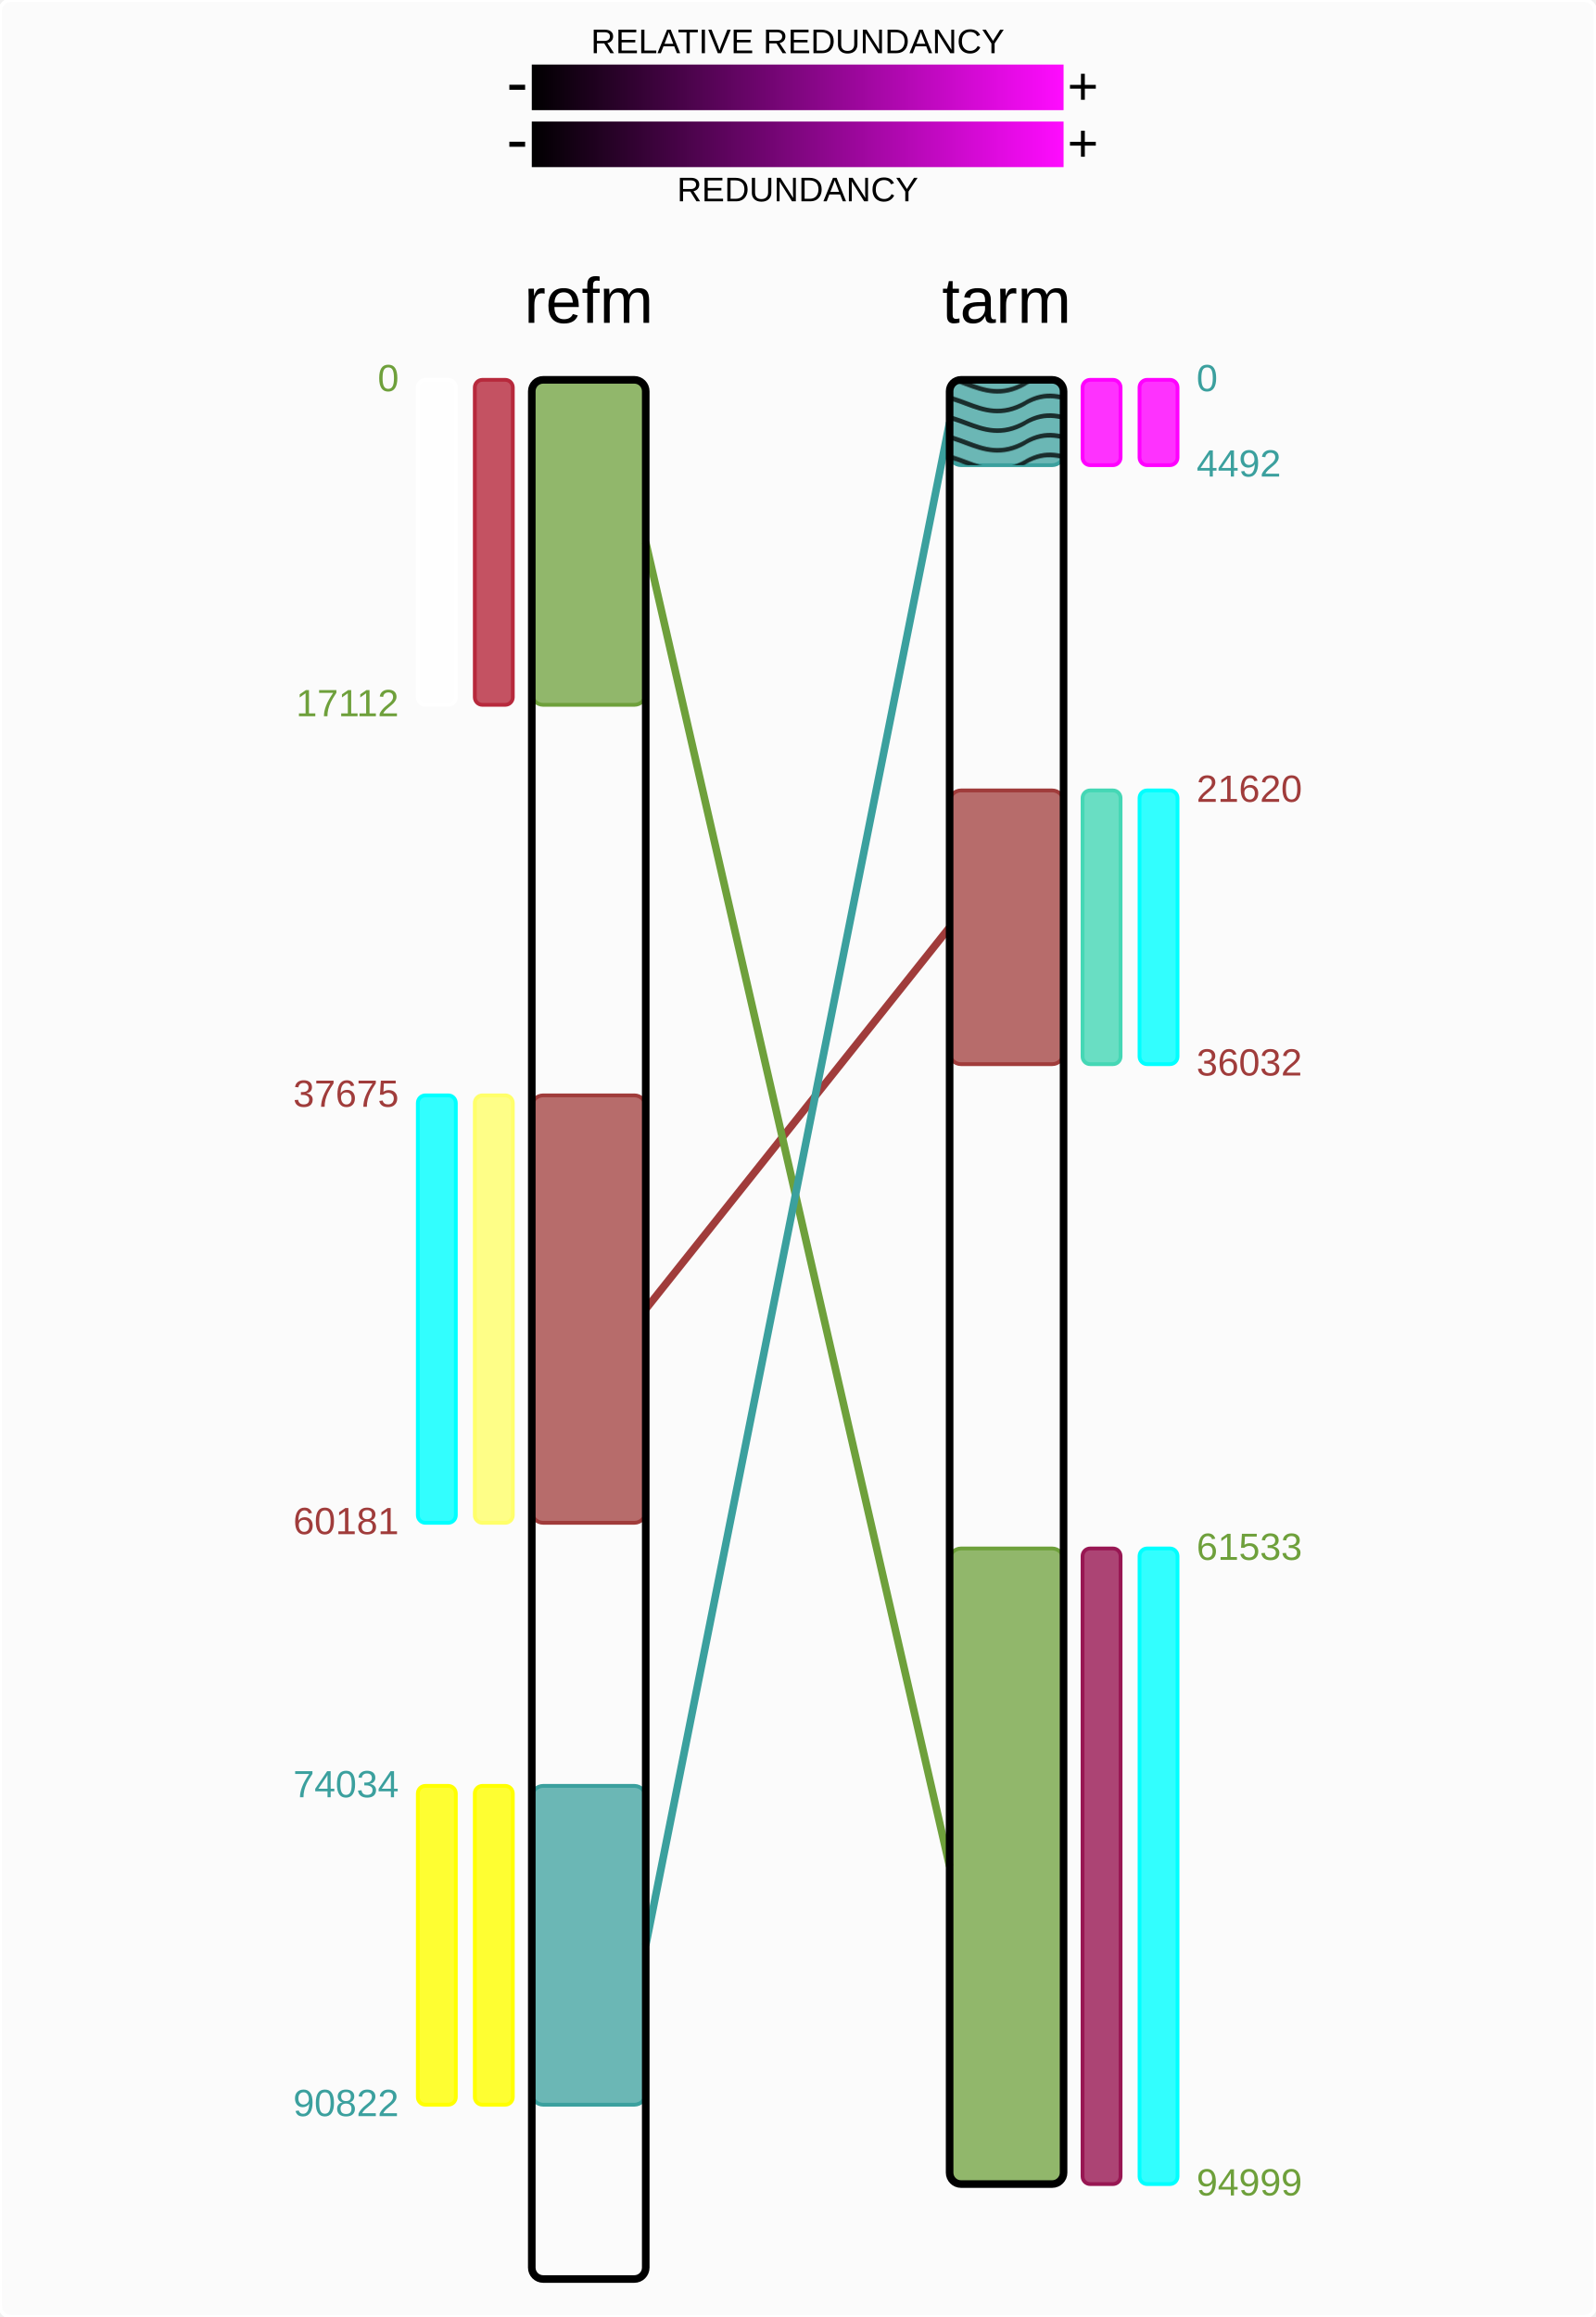
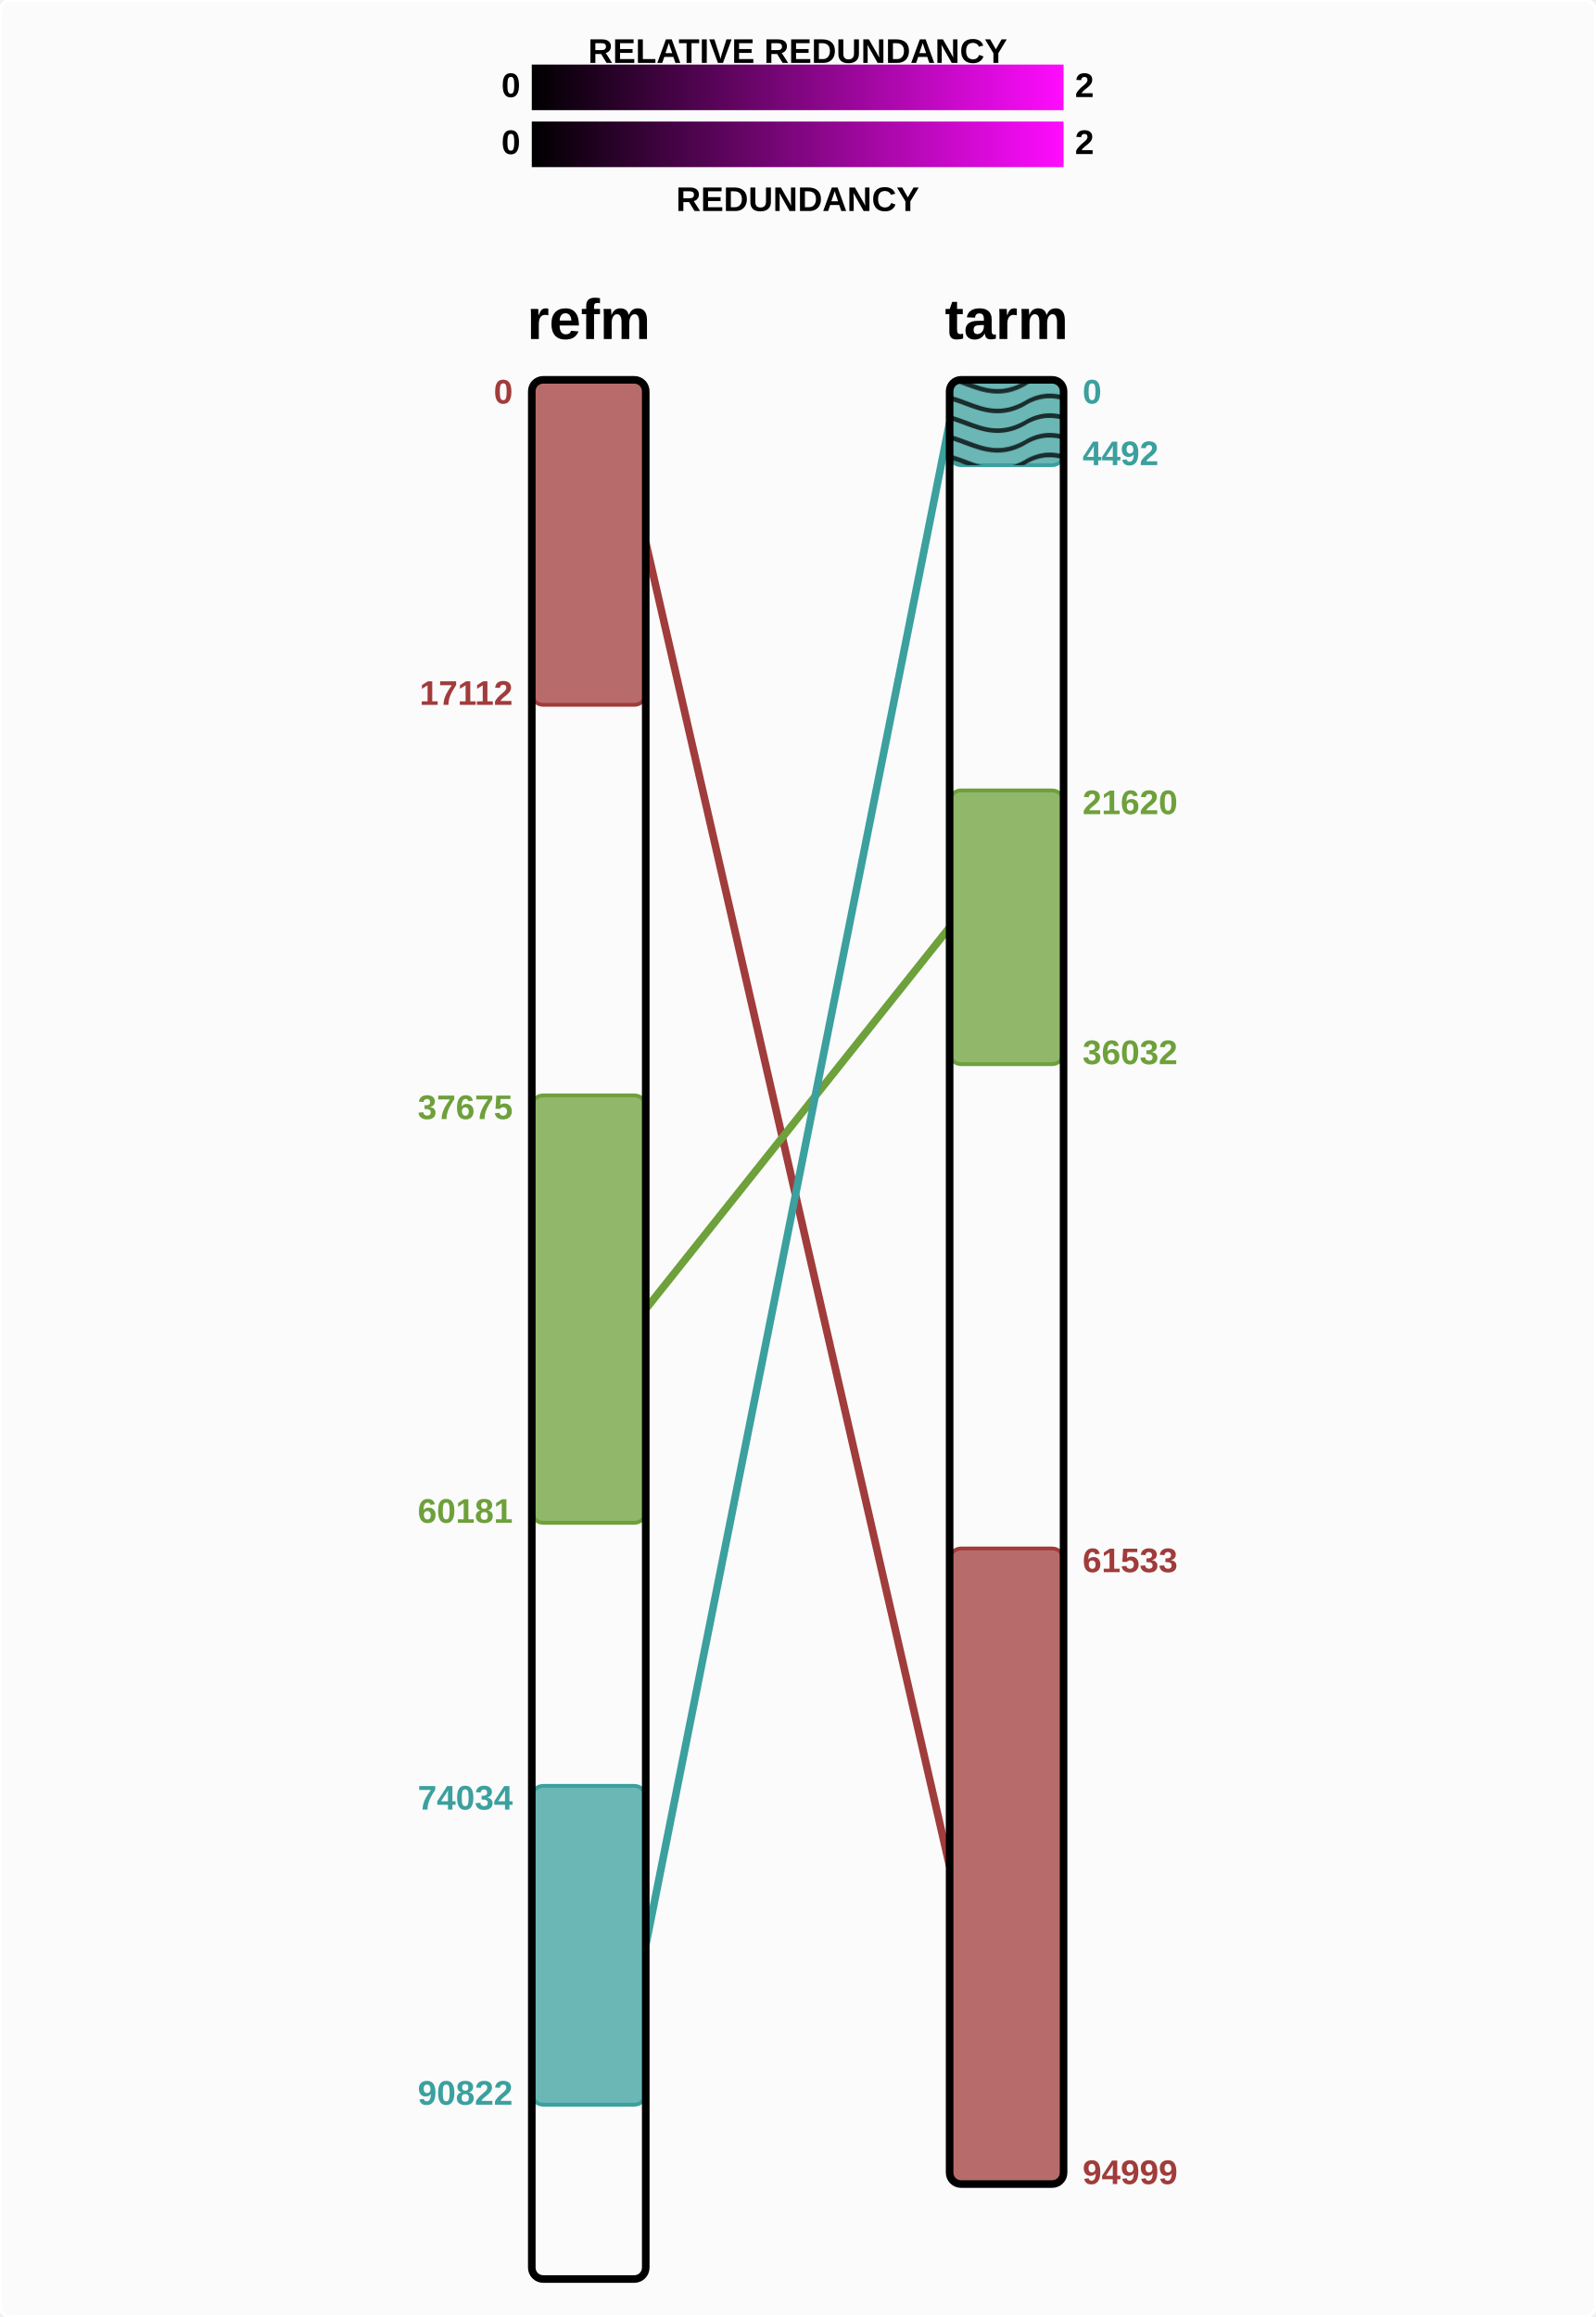
<svg xmlns="http://www.w3.org/2000/svg" width="420" height="610" id="svg2" version="1.1">
  <g id="layer1">
    <defs id="defs6211">
      <pattern id="Polkadots-large" patternTransform="translate(0,0)scale(10,10)" height="10" width="10" patternUnits="userSpaceOnUse">
        <circle id="circle4936" r="0.45" cy="0.810" cx="2.567" style="fill:black;stroke:none" />
        <circle id="circle4938" r="0.45" cy="2.33" cx="3.048" style="fill:black;stroke:none" />
        <circle id="circle4940" r="0.45" cy="2.415" cx="4.418" style="fill:black;stroke:none" />
        <circle id="circle4942" r="0.45" cy="3.029" cx="1.844" style="fill:black;stroke:none" />
        <circle id="circle4944" r="0.45" cy="1.363" cx="6.08" style="fill:black;stroke:none" />
        <circle id="circle4946" r="0.45" cy="4.413" cx="5.819" style="fill:black;stroke:none" />
        <circle id="circle4948" r="0.45" cy="4.048" cx="4.305" style="fill:black;stroke:none" />
        <circle id="circle4950" r="0.45" cy="3.045" cx="5.541" style="fill:black;stroke:none" />
        <circle id="circle4952" r="0.45" cy="5.527" cx="4.785" style="fill:black;stroke:none" />
        <circle id="circle4954" r="0.45" cy="5.184" cx="2.667" style="fill:black;stroke:none" />
        <circle id="circle4956" r="0.45" cy="1.448" cx="7.965" style="fill:black;stroke:none" />
        <circle id="circle4958" r="0.45" cy="5.049" cx="7.047" style="fill:black;stroke:none" />
        <circle id="circle4960" r="0.45" cy="0.895" cx="4.340" style="fill:black;stroke:none" />
        <circle id="circle4962" r="0.45" cy="0.340" cx="7.125" style="fill:black;stroke:none" />
        <circle id="circle4964" r="0.45" cy="1.049" cx="9.553" style="fill:black;stroke:none" />
        <circle id="circle4966" r="0.45" cy="2.689" cx="7.006" style="fill:black;stroke:none" />
        <circle id="circle4968" r="0.45" cy="2.689" cx="8.909" style="fill:black;stroke:none" />
        <circle id="circle4970" r="0.45" cy="4.407" cx="9.315" style="fill:black;stroke:none" />
        <circle id="circle4972" r="0.45" cy="3.870" cx="7.820" style="fill:black;stroke:none" />
        <circle id="circle4974" r="0.45" cy="5.948" cx="8.270" style="fill:black;stroke:none" />
        <circle id="circle4976" r="0.45" cy="7.428" cx="7.973" style="fill:black;stroke:none" />
        <circle id="circle4978" r="0.45" cy="8.072" cx="9.342" style="fill:black;stroke:none" />
        <circle id="circle4980" r="0.45" cy="9.315" cx="8.206" style="fill:black;stroke:none" />
        <circle id="circle4982" r="0.45" cy="9.475" cx="9.682" style="fill:black;stroke:none" />
        <circle id="circle4984" r="0.45" cy="6.186" cx="9.688" style="fill:black;stroke:none" />
        <circle id="circle4986" r="0.45" cy="6.296" cx="3.379" style="fill:black;stroke:none" />
        <circle id="circle4988" r="0.45" cy="8.204" cx="2.871" style="fill:black;stroke:none" />
        <circle id="circle4990" r="0.45" cy="8.719" cx="4.59" style="fill:black;stroke:none" />
        <circle id="circle4992" r="0.45" cy="9.671" cx="3.181" style="fill:black;stroke:none" />
        <circle id="circle4994" r="0.45" cy="7.315" cx="5.734" style="fill:black;stroke:none" />
        <circle id="circle4996" r="0.45" cy="6.513" cx="6.707" style="fill:black;stroke:none" />
        <circle id="circle4998" r="0.45" cy="9.670" cx="5.730" style="fill:black;stroke:none" />
        <circle id="circle5000" r="0.45" cy="8.373" cx="6.535" style="fill:black;stroke:none" />
        <circle id="circle5002" r="0.45" cy="7.154" cx="4.37" style="fill:black;stroke:none" />
        <circle id="circle5004" r="0.45" cy="7.25" cx="0.622" style="fill:black;stroke:none" />
        <circle id="circle5006" r="0.45" cy="5.679" cx="0.831" style="fill:black;stroke:none" />
        <circle id="circle5008" r="0.45" cy="8.519" cx="1.257" style="fill:black;stroke:none" />
        <circle id="circle5010" r="0.45" cy="6.877" cx="1.989" style="fill:black;stroke:none" />
        <circle id="circle5012" r="0.45" cy="3.181" cx="0.374" style="fill:black;stroke:none" />
        <circle id="circle5014" r="0.45" cy="1.664" cx="1.166" style="fill:black;stroke:none" />
        <circle id="circle5016" r="0.45" cy="0.093" cx="1.151" style="fill:black;stroke:none" />
        <circle id="circle5018" r="0.45" cy="10.093" cx="1.151" style="fill:black;stroke:none" />
        <circle id="circle5020" r="0.45" cy="4.451" cx="1.302" style="fill:black;stroke:none" />
        <circle id="circle5022" r="0.45" cy="3.763" cx="3.047" style="fill:black;stroke:none" />
      </pattern>
    </defs>
    <defs id="ffff">
      <pattern id="Wavy" height="5.181" width="30.0" patternUnits="userSpaceOnUse">
        <path id="path5114" d="M 7.597,0.061 C 5.079,-0.187 2.656,0.302 -0.01,1.788 L -0.01,3.061 C 2.773,1.431 5.173,1.052 7.472,1.280 C 9.770,1.508 11.969,2.361 14.253,3.218 C 18.820,4.931 23.804,6.676 30.066,3.061 L 30.062,1.788 C 23.622,5.497 19.246,3.770 14.691,2.061 C 12.413,1.207 10.115,0.311 7.597,0.061 z " style="fill:black;stroke:none;" />
      </pattern>
    </defs>
    <defs id="defs6219">
      <pattern id="xtrace" height="20.0" width="20.0" patternUnits="userSpaceOnUse">
        <path style="fill:#000000;stroke:#000000;stroke-width:0.30;stroke-linecap:butt;stroke-linejoin:miter;stroke-opacity:1;stroke-miterlimit:0;stroke-dasharray:none;fill-opacity:1" d="m 0.0,10.0 25,-25.0 0,5 -25,25 z" id="path7213" />
        <path style="fill:#000000;fill-opacity:1;stroke:#000000;stroke-width:0.30;stroke-linecap:butt;stroke-linejoin:miter;stroke-miterlimit:0;stroke-opacity:1;stroke-dasharray:none" d="m 0.0,30.0 25,-25.0 0,5 -25,25 z" id="path7213-8" />
        <path style="fill:#000000;fill-opacity:1;stroke:#000000;stroke-width:0.30;stroke-linecap:butt;stroke-linejoin:miter;stroke-miterlimit:0;stroke-opacity:1;stroke-dasharray:none" d="m 0.0,50.0 25,-25.0 0,5 -25,25 z" id="path7213-9" />
        <path style="fill:#000000;fill-opacity:1;stroke:#000000;stroke-width:0.30;stroke-linecap:butt;stroke-linejoin:miter;stroke-miterlimit:0;stroke-opacity:1;stroke-dasharray:none" d="m 0.0,70.0 25,-25.0 0,5 -25,25 z" id="path7213-10" />
        <path style="fill:#000000;fill-opacity:1;stroke:#000000;stroke-width:0.30;stroke-linecap:butt;stroke-linejoin:miter;stroke-miterlimit:0;stroke-opacity:1;stroke-dasharray:none" d="m 0.0,90.0 25,-25.0 0,5 -25,25 z" id="path7213-11" />
        <path style="fill:#000000;fill-opacity:1;stroke:#000000;stroke-width:0.30;stroke-linecap:butt;stroke-linejoin:miter;stroke-miterlimit:0;stroke-opacity:1;stroke-dasharray:none" d="m m 0.0,110.0 25,-25.0 0,05 -25,25 z" id="path7213-12" />
      </pattern>
    </defs>
    <defs id="defs4">
      <pattern id="dallas" patternTransform="translate(106.5938,206.9062)" height="4.75" width="4.75" patternUnits="userSpaceOnUse">
        <path style="fill:none;stroke:#000000;stroke-width:1;stroke-linecap:butt;stroke-linejoin:miter;stroke-miterlimit:0;stroke-opacity:1;stroke-dasharray:none" d="m -0.008,2.376 4.763,0" id="path2985" />
        <path style="fill:none;stroke:#000000;stroke-width:1;stroke-linecap:butt;stroke-linejoin:miter;stroke-miterlimit:0;stroke-opacity:1;stroke-dasharray:none" d="m 2.373,-0.006 0,4.763" id="path2985-1" />
      </pattern>
    </defs>
    <defs id="defs4">
      <pattern id="lineX" patternTransform="translate(106.5938,206.9062)" height="4.75" width="4.75" patternUnits="userSpaceOnUse">
        <path style="fill:none;stroke:#000000;stroke-width:1;stroke-linecap:butt;stroke-linejoin:miter;stroke-miterlimit:0;stroke-opacity:1;stroke-dasharray:none" d="m -0.008,2.376 4.763,0" id="path2985" />
      </pattern>
    </defs>
    <defs id="defs4">
      <pattern id="stripeX" patternTransform="translate(106.5938,206.9062)" height="4.75" width="4.75" patternUnits="userSpaceOnUse">
        <path style="fill:none;stroke:#000000;stroke-width:1;stroke-linecap:butt;stroke-linejoin:miter;stroke-miterlimit:0;stroke-opacity:1;stroke-dasharray:none" d="m 2.373,-0.006 0,4.763" id="path2985-1" />
      </pattern>
    </defs>
    <rect style="fill:white;stroke:white;fill-opacity:0.75;stroke-width:1;stroke-miterlimit:4;stroke-dasharray:none" id="rect3777" width="420.00" height="610.00" x="0.00" y="0.00" ry="3" />
-     <text id="tspan3804" x="155.00" y="85.00" transform="" style="font-size:17px;font-style:normal;font-variant:normal;font-weight:normal;font-stretch:normal;fill:black;fill-opacity:1;text-align:start;line-height:125%%;writing-mode:lr-tb;text-anchor:middle;font-family:Arial;-inkscape-font-specification:Arial">refm</text>
-     <text id="tspan3804" x="265.00" y="85.00" transform="" style="font-size:17px;font-style:normal;font-variant:normal;font-weight:normal;font-stretch:normal;fill:black;fill-opacity:1;text-align:start;line-height:125%%;writing-mode:lr-tb;text-anchor:middle;font-family:Arial;-inkscape-font-specification:Arial">tarm</text>
-     <text id="tspan3804" x="105.00" y="291.38" transform="" style="font-size:10px;font-style:normal;font-variant:normal;font-weight:normal;font-stretch:normal;fill:#A03C3B;fill-opacity:1;text-align:start;line-height:125%%;writing-mode:lr-tb;text-anchor:end;font-family:Arial;-inkscape-font-specification:Arial">37675</text>
-     <text id="tspan3804" x="105.00" y="403.90" transform="" style="font-size:10px;font-style:normal;font-variant:normal;font-weight:normal;font-stretch:normal;fill:#A03C3B;fill-opacity:1;text-align:start;line-height:125%%;writing-mode:lr-tb;text-anchor:end;font-family:Arial;-inkscape-font-specification:Arial">60181</text>
-     <text id="tspan3804" x="315.00" y="211.10" transform="" style="font-size:10px;font-style:normal;font-variant:normal;font-weight:normal;font-stretch:normal;fill:#A03C3B;fill-opacity:1;text-align:start;line-height:125%%;writing-mode:lr-tb;text-anchor:start;font-family:Arial;-inkscape-font-specification:Arial">21620</text>
-     <text id="tspan3804" x="315.00" y="283.16" transform="" style="font-size:10px;font-style:normal;font-variant:normal;font-weight:normal;font-stretch:normal;fill:#A03C3B;fill-opacity:1;text-align:start;line-height:125%%;writing-mode:lr-tb;text-anchor:start;font-family:Arial;-inkscape-font-specification:Arial">36032</text>
-     <rect style="fill:#A03C3B;stroke:#A03C3B;fill-opacity:0.75;stroke-width:1;stroke-miterlimit:4;stroke-dasharray:none" id="rect3777" width="30.00" height="112.53" x="140.00" y="288.38" ry="3" />
-     <rect style="fill:#FFFF6A;stroke:#FFFF6A;fill-opacity:0.8;stroke-width:1;stroke-miterlimit:4;stroke-dasharray:none" id="rect3777" width="10.00" height="112.53" x="125.00" y="288.38" ry="2" />
-     <rect style="fill:#00FFFF;stroke:#00FFFF;fill-opacity:0.8;stroke-width:1;stroke-miterlimit:4;stroke-dasharray:none" id="rect3777" width="10.00" height="112.53" x="110.00" y="288.38" ry="2" />
-     <rect style="fill:#A03C3B;stroke:#A03C3B;fill-opacity:0.75;stroke-width:1;stroke-miterlimit:4;stroke-dasharray:none" id="rect3777" width="30.00" height="72.06" x="250.00" y="208.10" ry="3" />
-     <rect style="fill:#45D7B5;stroke:#45D7B5;fill-opacity:0.8;stroke-width:1;stroke-miterlimit:4;stroke-dasharray:none" id="rect3777" width="10.00" height="72.06" x="285.00" y="208.10" ry="2" />
-     <rect style="fill:#00FFFF;stroke:#00FFFF;fill-opacity:0.8;stroke-width:1;stroke-miterlimit:4;stroke-dasharray:none" id="rect3777" width="10.00" height="72.06" x="300.00" y="208.10" ry="2" />
-     <line x1="170.00" y1="344.64" x2="250.00" y2="244.13" style="stroke:#A03C3B;stroke-width:2.00" />
-     <text id="tspan3804" x="105.00" y="103.00" transform="" style="font-size:10px;font-style:normal;font-variant:normal;font-weight:normal;font-stretch:normal;fill:#6EA03B;fill-opacity:1;text-align:start;line-height:125%%;writing-mode:lr-tb;text-anchor:end;font-family:Arial;-inkscape-font-specification:Arial">0</text>
-     <text id="tspan3804" x="105.00" y="188.56" transform="" style="font-size:10px;font-style:normal;font-variant:normal;font-weight:normal;font-stretch:normal;fill:#6EA03B;fill-opacity:1;text-align:start;line-height:125%%;writing-mode:lr-tb;text-anchor:end;font-family:Arial;-inkscape-font-specification:Arial">17112</text>
-     <text id="tspan3804" x="315.00" y="410.67" transform="" style="font-size:10px;font-style:normal;font-variant:normal;font-weight:normal;font-stretch:normal;fill:#6EA03B;fill-opacity:1;text-align:start;line-height:125%%;writing-mode:lr-tb;text-anchor:start;font-family:Arial;-inkscape-font-specification:Arial">61533</text>
-     <text id="tspan3804" x="315.00" y="578.00" transform="" style="font-size:10px;font-style:normal;font-variant:normal;font-weight:normal;font-stretch:normal;fill:#6EA03B;fill-opacity:1;text-align:start;line-height:125%%;writing-mode:lr-tb;text-anchor:start;font-family:Arial;-inkscape-font-specification:Arial">94999</text>
-     <rect style="fill:#6EA03B;stroke:#6EA03B;fill-opacity:0.75;stroke-width:1;stroke-miterlimit:4;stroke-dasharray:none" id="rect3777" width="30.00" height="85.56" x="140.00" y="100.00" ry="3" />
-     <rect style="fill:#B7293C;stroke:#B7293C;fill-opacity:0.8;stroke-width:1;stroke-miterlimit:4;stroke-dasharray:none" id="rect3777" width="10.00" height="85.56" x="125.00" y="100.00" ry="2" />
-     <rect style="fill:#FFFFFF;stroke:#FFFFFF;fill-opacity:0.8;stroke-width:1;stroke-miterlimit:4;stroke-dasharray:none" id="rect3777" width="10.00" height="85.56" x="110.00" y="100.00" ry="2" />
-     <rect style="fill:#6EA03B;stroke:#6EA03B;fill-opacity:0.75;stroke-width:1;stroke-miterlimit:4;stroke-dasharray:none" id="rect3777" width="30.00" height="167.33" x="250.00" y="407.67" ry="3" />
-     <rect style="fill:#981753;stroke:#981753;fill-opacity:0.8;stroke-width:1;stroke-miterlimit:4;stroke-dasharray:none" id="rect3777" width="10.00" height="167.33" x="285.00" y="407.67" ry="2" />
-     <rect style="fill:#00FFFF;stroke:#00FFFF;fill-opacity:0.8;stroke-width:1;stroke-miterlimit:4;stroke-dasharray:none" id="rect3777" width="10.00" height="167.33" x="300.00" y="407.67" ry="2" />
-     <line x1="170.00" y1="142.78" x2="250.00" y2="491.33" style="stroke:#6EA03B;stroke-width:2.00" />
-     <text id="tspan3804" x="105.00" y="473.17" transform="" style="font-size:10px;font-style:normal;font-variant:normal;font-weight:normal;font-stretch:normal;fill:#3BA09E;fill-opacity:1;text-align:start;line-height:125%%;writing-mode:lr-tb;text-anchor:end;font-family:Arial;-inkscape-font-specification:Arial">74034</text>
-     <text id="tspan3804" x="105.00" y="557.11" transform="" style="font-size:10px;font-style:normal;font-variant:normal;font-weight:normal;font-stretch:normal;fill:#3BA09E;fill-opacity:1;text-align:start;line-height:125%%;writing-mode:lr-tb;text-anchor:end;font-family:Arial;-inkscape-font-specification:Arial">90822</text>
-     <text id="tspan3804" x="315.00" y="125.46" transform="" style="font-size:10px;font-style:normal;font-variant:normal;font-weight:normal;font-stretch:normal;fill:#3BA09E;fill-opacity:1;text-align:start;line-height:125%%;writing-mode:lr-tb;text-anchor:start;font-family:Arial;-inkscape-font-specification:Arial">4492</text>
-     <text id="tspan3804" x="315.00" y="103.00" transform="" style="font-size:10px;font-style:normal;font-variant:normal;font-weight:normal;font-stretch:normal;fill:#3BA09E;fill-opacity:1;text-align:start;line-height:125%%;writing-mode:lr-tb;text-anchor:start;font-family:Arial;-inkscape-font-specification:Arial">0</text>
+     <text id="tspan3804" x="155.00" y="85.00" dominant-baseline="middle" transform="" style="font-size:15px;font-style:normal;font-variant:normal;font-weight:bold;font-stretch:normal;fill:black;fill-opacity:1;text-align:start;line-height:125%%;writing-mode:lr-tb;text-anchor:middle;font-family:Arial;-inkscape-font-specification:Arial">refm</text>
+     <text id="tspan3804" x="265.00" y="85.00" dominant-baseline="middle" transform="" style="font-size:15px;font-style:normal;font-variant:normal;font-weight:bold;font-stretch:normal;fill:black;fill-opacity:1;text-align:start;line-height:125%%;writing-mode:lr-tb;text-anchor:middle;font-family:Arial;-inkscape-font-specification:Arial">tarm</text>
+     <text id="tspan3804" x="135.00" y="100.00" dominant-baseline="hanging" transform="" style="font-size:9px;font-style:normal;font-variant:normal;font-weight:bold;font-stretch:normal;fill:#A03C3B;fill-opacity:1;text-align:start;line-height:125%%;writing-mode:lr-tb;text-anchor:end;font-family:Arial;-inkscape-font-specification:Arial">0</text>
+     <text id="tspan3804" x="135.00" y="185.56" dominant-baseline="baseline" transform="" style="font-size:9px;font-style:normal;font-variant:normal;font-weight:bold;font-stretch:normal;fill:#A03C3B;fill-opacity:1;text-align:start;line-height:125%%;writing-mode:lr-tb;text-anchor:end;font-family:Arial;-inkscape-font-specification:Arial">17112</text>
+     <text id="tspan3804" x="285.00" y="407.67" dominant-baseline="hanging" transform="" style="font-size:9px;font-style:normal;font-variant:normal;font-weight:bold;font-stretch:normal;fill:#A03C3B;fill-opacity:1;text-align:start;line-height:125%%;writing-mode:lr-tb;text-anchor:start;font-family:Arial;-inkscape-font-specification:Arial">61533</text>
+     <text id="tspan3804" x="285.00" y="575.00" dominant-baseline="baseline" transform="" style="font-size:9px;font-style:normal;font-variant:normal;font-weight:bold;font-stretch:normal;fill:#A03C3B;fill-opacity:1;text-align:start;line-height:125%%;writing-mode:lr-tb;text-anchor:start;font-family:Arial;-inkscape-font-specification:Arial">94999</text>
+     <rect style="fill:#A03C3B;stroke:#A03C3B;fill-opacity:0.75;stroke-width:1;stroke-miterlimit:4;stroke-dasharray:none" id="rect3777" width="30.00" height="85.56" x="140.00" y="100.00" ry="3" />
+     <rect style="fill:#A03C3B;stroke:#A03C3B;fill-opacity:0.75;stroke-width:1;stroke-miterlimit:4;stroke-dasharray:none" id="rect3777" width="30.00" height="167.33" x="250.00" y="407.67" ry="3" />
+     <line x1="170.00" y1="142.78" x2="250.00" y2="491.33" style="stroke:#A03C3B;stroke-width:2.00" />
+     <text id="tspan3804" x="135.00" y="288.38" dominant-baseline="hanging" transform="" style="font-size:9px;font-style:normal;font-variant:normal;font-weight:bold;font-stretch:normal;fill:#6EA03B;fill-opacity:1;text-align:start;line-height:125%%;writing-mode:lr-tb;text-anchor:end;font-family:Arial;-inkscape-font-specification:Arial">37675</text>
+     <text id="tspan3804" x="135.00" y="400.90" dominant-baseline="baseline" transform="" style="font-size:9px;font-style:normal;font-variant:normal;font-weight:bold;font-stretch:normal;fill:#6EA03B;fill-opacity:1;text-align:start;line-height:125%%;writing-mode:lr-tb;text-anchor:end;font-family:Arial;-inkscape-font-specification:Arial">60181</text>
+     <text id="tspan3804" x="285.00" y="208.10" dominant-baseline="hanging" transform="" style="font-size:9px;font-style:normal;font-variant:normal;font-weight:bold;font-stretch:normal;fill:#6EA03B;fill-opacity:1;text-align:start;line-height:125%%;writing-mode:lr-tb;text-anchor:start;font-family:Arial;-inkscape-font-specification:Arial">21620</text>
+     <text id="tspan3804" x="285.00" y="280.16" dominant-baseline="baseline" transform="" style="font-size:9px;font-style:normal;font-variant:normal;font-weight:bold;font-stretch:normal;fill:#6EA03B;fill-opacity:1;text-align:start;line-height:125%%;writing-mode:lr-tb;text-anchor:start;font-family:Arial;-inkscape-font-specification:Arial">36032</text>
+     <rect style="fill:#6EA03B;stroke:#6EA03B;fill-opacity:0.75;stroke-width:1;stroke-miterlimit:4;stroke-dasharray:none" id="rect3777" width="30.00" height="112.53" x="140.00" y="288.38" ry="3" />
+     <rect style="fill:#6EA03B;stroke:#6EA03B;fill-opacity:0.75;stroke-width:1;stroke-miterlimit:4;stroke-dasharray:none" id="rect3777" width="30.00" height="72.06" x="250.00" y="208.10" ry="3" />
+     <line x1="170.00" y1="344.64" x2="250.00" y2="244.13" style="stroke:#6EA03B;stroke-width:2.00" />
+     <text id="tspan3804" x="135.00" y="470.17" dominant-baseline="hanging" transform="" style="font-size:9px;font-style:normal;font-variant:normal;font-weight:bold;font-stretch:normal;fill:#3BA09E;fill-opacity:1;text-align:start;line-height:125%%;writing-mode:lr-tb;text-anchor:end;font-family:Arial;-inkscape-font-specification:Arial">74034</text>
+     <text id="tspan3804" x="135.00" y="554.11" dominant-baseline="baseline" transform="" style="font-size:9px;font-style:normal;font-variant:normal;font-weight:bold;font-stretch:normal;fill:#3BA09E;fill-opacity:1;text-align:start;line-height:125%%;writing-mode:lr-tb;text-anchor:end;font-family:Arial;-inkscape-font-specification:Arial">90822</text>
+     <text id="tspan3804" x="285.00" y="122.46" dominant-baseline="baseline" transform="" style="font-size:9px;font-style:normal;font-variant:normal;font-weight:bold;font-stretch:normal;fill:#3BA09E;fill-opacity:1;text-align:start;line-height:125%%;writing-mode:lr-tb;text-anchor:start;font-family:Arial;-inkscape-font-specification:Arial">4492</text>
+     <text id="tspan3804" x="285.00" y="100.00" dominant-baseline="hanging" transform="" style="font-size:9px;font-style:normal;font-variant:normal;font-weight:bold;font-stretch:normal;fill:#3BA09E;fill-opacity:1;text-align:start;line-height:125%%;writing-mode:lr-tb;text-anchor:start;font-family:Arial;-inkscape-font-specification:Arial">0</text>
    <rect style="fill:#3BA09E;stroke:#3BA09E;fill-opacity:0.75;stroke-width:1;stroke-miterlimit:4;stroke-dasharray:none" id="rect3777" width="30.00" height="83.94" x="140.00" y="470.17" ry="3" />
-     <rect style="fill:#FFFF00;stroke:#FFFF00;fill-opacity:0.8;stroke-width:1;stroke-miterlimit:4;stroke-dasharray:none" id="rect3777" width="10.00" height="83.94" x="125.00" y="470.17" ry="2" />
-     <rect style="fill:#FFFF00;stroke:#FFFF00;fill-opacity:0.8;stroke-width:1;stroke-miterlimit:4;stroke-dasharray:none" id="rect3777" width="10.00" height="83.94" x="110.00" y="470.17" ry="2" />
    <rect style="fill:#3BA09E;stroke:#3BA09E;fill-opacity:0.75;stroke-width:1;stroke-miterlimit:4;stroke-dasharray:none" id="rect3777" width="30.00" height="22.46" x="250.00" y="100.00" ry="3" />
    <rect style="fill-opacity:0.75;stroke-width:2;stroke-miterlimit:4;stroke-dasharray:none;fill:url(#Wavy);fill-rule:nonzero;opacity:1" id="rect6217" width="30.00" height="22.46" x="250.00" y="100.00" ry="3" />
-     <rect style="fill:#FF00FF;stroke:#FF00FF;fill-opacity:0.8;stroke-width:1;stroke-miterlimit:4;stroke-dasharray:none" id="rect3777" width="10.00" height="22.46" x="285.00" y="100.00" ry="2" />
-     <rect style="fill:#FF00FF;stroke:#FF00FF;fill-opacity:0.8;stroke-width:1;stroke-miterlimit:4;stroke-dasharray:none" id="rect3777" width="10.00" height="22.46" x="300.00" y="100.00" ry="2" />
    <line x1="170.00" y1="512.14" x2="250.00" y2="111.23" style="stroke:#3BA09E;stroke-width:2.00" />
    <rect style="fill:none;stroke:#000000;stroke-width:2;stroke-linecap:butt;stroke-linejoin:miter;stroke-miterlimit:4;stroke-opacity:1;stroke-dasharray:none" id="rect2985" width="30.00" height="500.00" x="140.00" y="100.00" ry="3" />
    <rect style="fill:none;stroke:#000000;stroke-width:2;stroke-linecap:butt;stroke-linejoin:miter;stroke-miterlimit:4;stroke-opacity:1;stroke-dasharray:none" id="rect2985" width="30.00" height="475.00" x="250.00" y="100.00" ry="3" />
    <defs>
      <linearGradient id="grad140.00000017.000000" x1="0%" y1="0%" x2="100%" y2="0%">
        <stop offset="0%" style="stop-color:#000000;stop-opacity:1" />
        <stop offset="100%" style="stop-color:#FF0CFF;stop-opacity:1" />
      </linearGradient>
    </defs>
    <rect fill="url(#grad140.00000017.000000)" width="140.00" height="12.00" x="140.00" y="17.00" />
-     <text id="tspan3804" x="139.00" y="27.50" transform="" style="font-size:17px;font-style:normal;font-variant:normal;font-weight:normal;font-stretch:normal;fill:black;fill-opacity:1;text-align:start;line-height:125%%;writing-mode:lr-tb;text-anchor:end;font-family:Arial;-inkscape-font-specification:Arial">-</text>
-     <text id="tspan3804" x="281.00" y="27.50" transform="" style="font-size:14px;font-style:normal;font-variant:normal;font-weight:normal;font-stretch:normal;fill:black;fill-opacity:1;text-align:start;line-height:125%%;writing-mode:lr-tb;text-anchor:start;font-family:Arial;-inkscape-font-specification:Arial">+</text>
-     <text id="tspan3804" x="210.00" y="14.00" transform="" style="font-size:9px;font-style:normal;font-variant:normal;font-weight:normal;font-stretch:normal;fill:black;fill-opacity:1;text-align:start;line-height:125%%;writing-mode:lr-tb;text-anchor:middle;font-family:Arial;-inkscape-font-specification:Arial">RELATIVE REDUNDANCY</text>
+     <text id="tspan3804" x="137.00" y="23.00" dominant-baseline="middle" transform="" style="font-size:9px;font-style:normal;font-variant:normal;font-weight:bold;font-stretch:normal;fill:black;fill-opacity:1;text-align:start;line-height:125%%;writing-mode:lr-tb;text-anchor:end;font-family:Arial;-inkscape-font-specification:Arial">0</text>
+     <text id="tspan3804" x="283.00" y="23.00" dominant-baseline="middle" transform="" style="font-size:9px;font-style:normal;font-variant:normal;font-weight:bold;font-stretch:normal;fill:black;fill-opacity:1;text-align:start;line-height:125%%;writing-mode:lr-tb;text-anchor:start;font-family:Arial;-inkscape-font-specification:Arial">2</text>
+     <text id="tspan3804" x="210.00" y="14.00" dominant-baseline="middle" transform="" style="font-size:9px;font-style:normal;font-variant:normal;font-weight:bold;font-stretch:normal;fill:black;fill-opacity:1;text-align:start;line-height:125%%;writing-mode:lr-tb;text-anchor:middle;font-family:Arial;-inkscape-font-specification:Arial">RELATIVE REDUNDANCY</text>
    <defs>
      <linearGradient id="grad140.00000032.000000" x1="0%" y1="0%" x2="100%" y2="0%">
        <stop offset="0%" style="stop-color:#000000;stop-opacity:1" />
        <stop offset="100%" style="stop-color:#FF0CFF;stop-opacity:1" />
      </linearGradient>
    </defs>
    <rect fill="url(#grad140.00000032.000000)" width="140.00" height="12.00" x="140.00" y="32.00" />
-     <text id="tspan3804" x="139.00" y="42.50" transform="" style="font-size:17px;font-style:normal;font-variant:normal;font-weight:normal;font-stretch:normal;fill:black;fill-opacity:1;text-align:start;line-height:125%%;writing-mode:lr-tb;text-anchor:end;font-family:Arial;-inkscape-font-specification:Arial">-</text>
-     <text id="tspan3804" x="281.00" y="42.50" transform="" style="font-size:14px;font-style:normal;font-variant:normal;font-weight:normal;font-stretch:normal;fill:black;fill-opacity:1;text-align:start;line-height:125%%;writing-mode:lr-tb;text-anchor:start;font-family:Arial;-inkscape-font-specification:Arial">+</text>
-     <text id="tspan3804" x="210.00" y="53.00" transform="" style="font-size:9px;font-style:normal;font-variant:normal;font-weight:normal;font-stretch:normal;fill:black;fill-opacity:1;text-align:start;line-height:125%%;writing-mode:lr-tb;text-anchor:middle;font-family:Arial;-inkscape-font-specification:Arial">REDUNDANCY</text>
+     <text id="tspan3804" x="137.00" y="38.00" dominant-baseline="middle" transform="" style="font-size:9px;font-style:normal;font-variant:normal;font-weight:bold;font-stretch:normal;fill:black;fill-opacity:1;text-align:start;line-height:125%%;writing-mode:lr-tb;text-anchor:end;font-family:Arial;-inkscape-font-specification:Arial">0</text>
+     <text id="tspan3804" x="283.00" y="38.00" dominant-baseline="middle" transform="" style="font-size:9px;font-style:normal;font-variant:normal;font-weight:bold;font-stretch:normal;fill:black;fill-opacity:1;text-align:start;line-height:125%%;writing-mode:lr-tb;text-anchor:start;font-family:Arial;-inkscape-font-specification:Arial">2</text>
+     <text id="tspan3804" x="210.00" y="53.00" dominant-baseline="middle" transform="" style="font-size:9px;font-style:normal;font-variant:normal;font-weight:bold;font-stretch:normal;fill:black;fill-opacity:1;text-align:start;line-height:125%%;writing-mode:lr-tb;text-anchor:middle;font-family:Arial;-inkscape-font-specification:Arial">REDUNDANCY</text>
  </g>
</svg>
